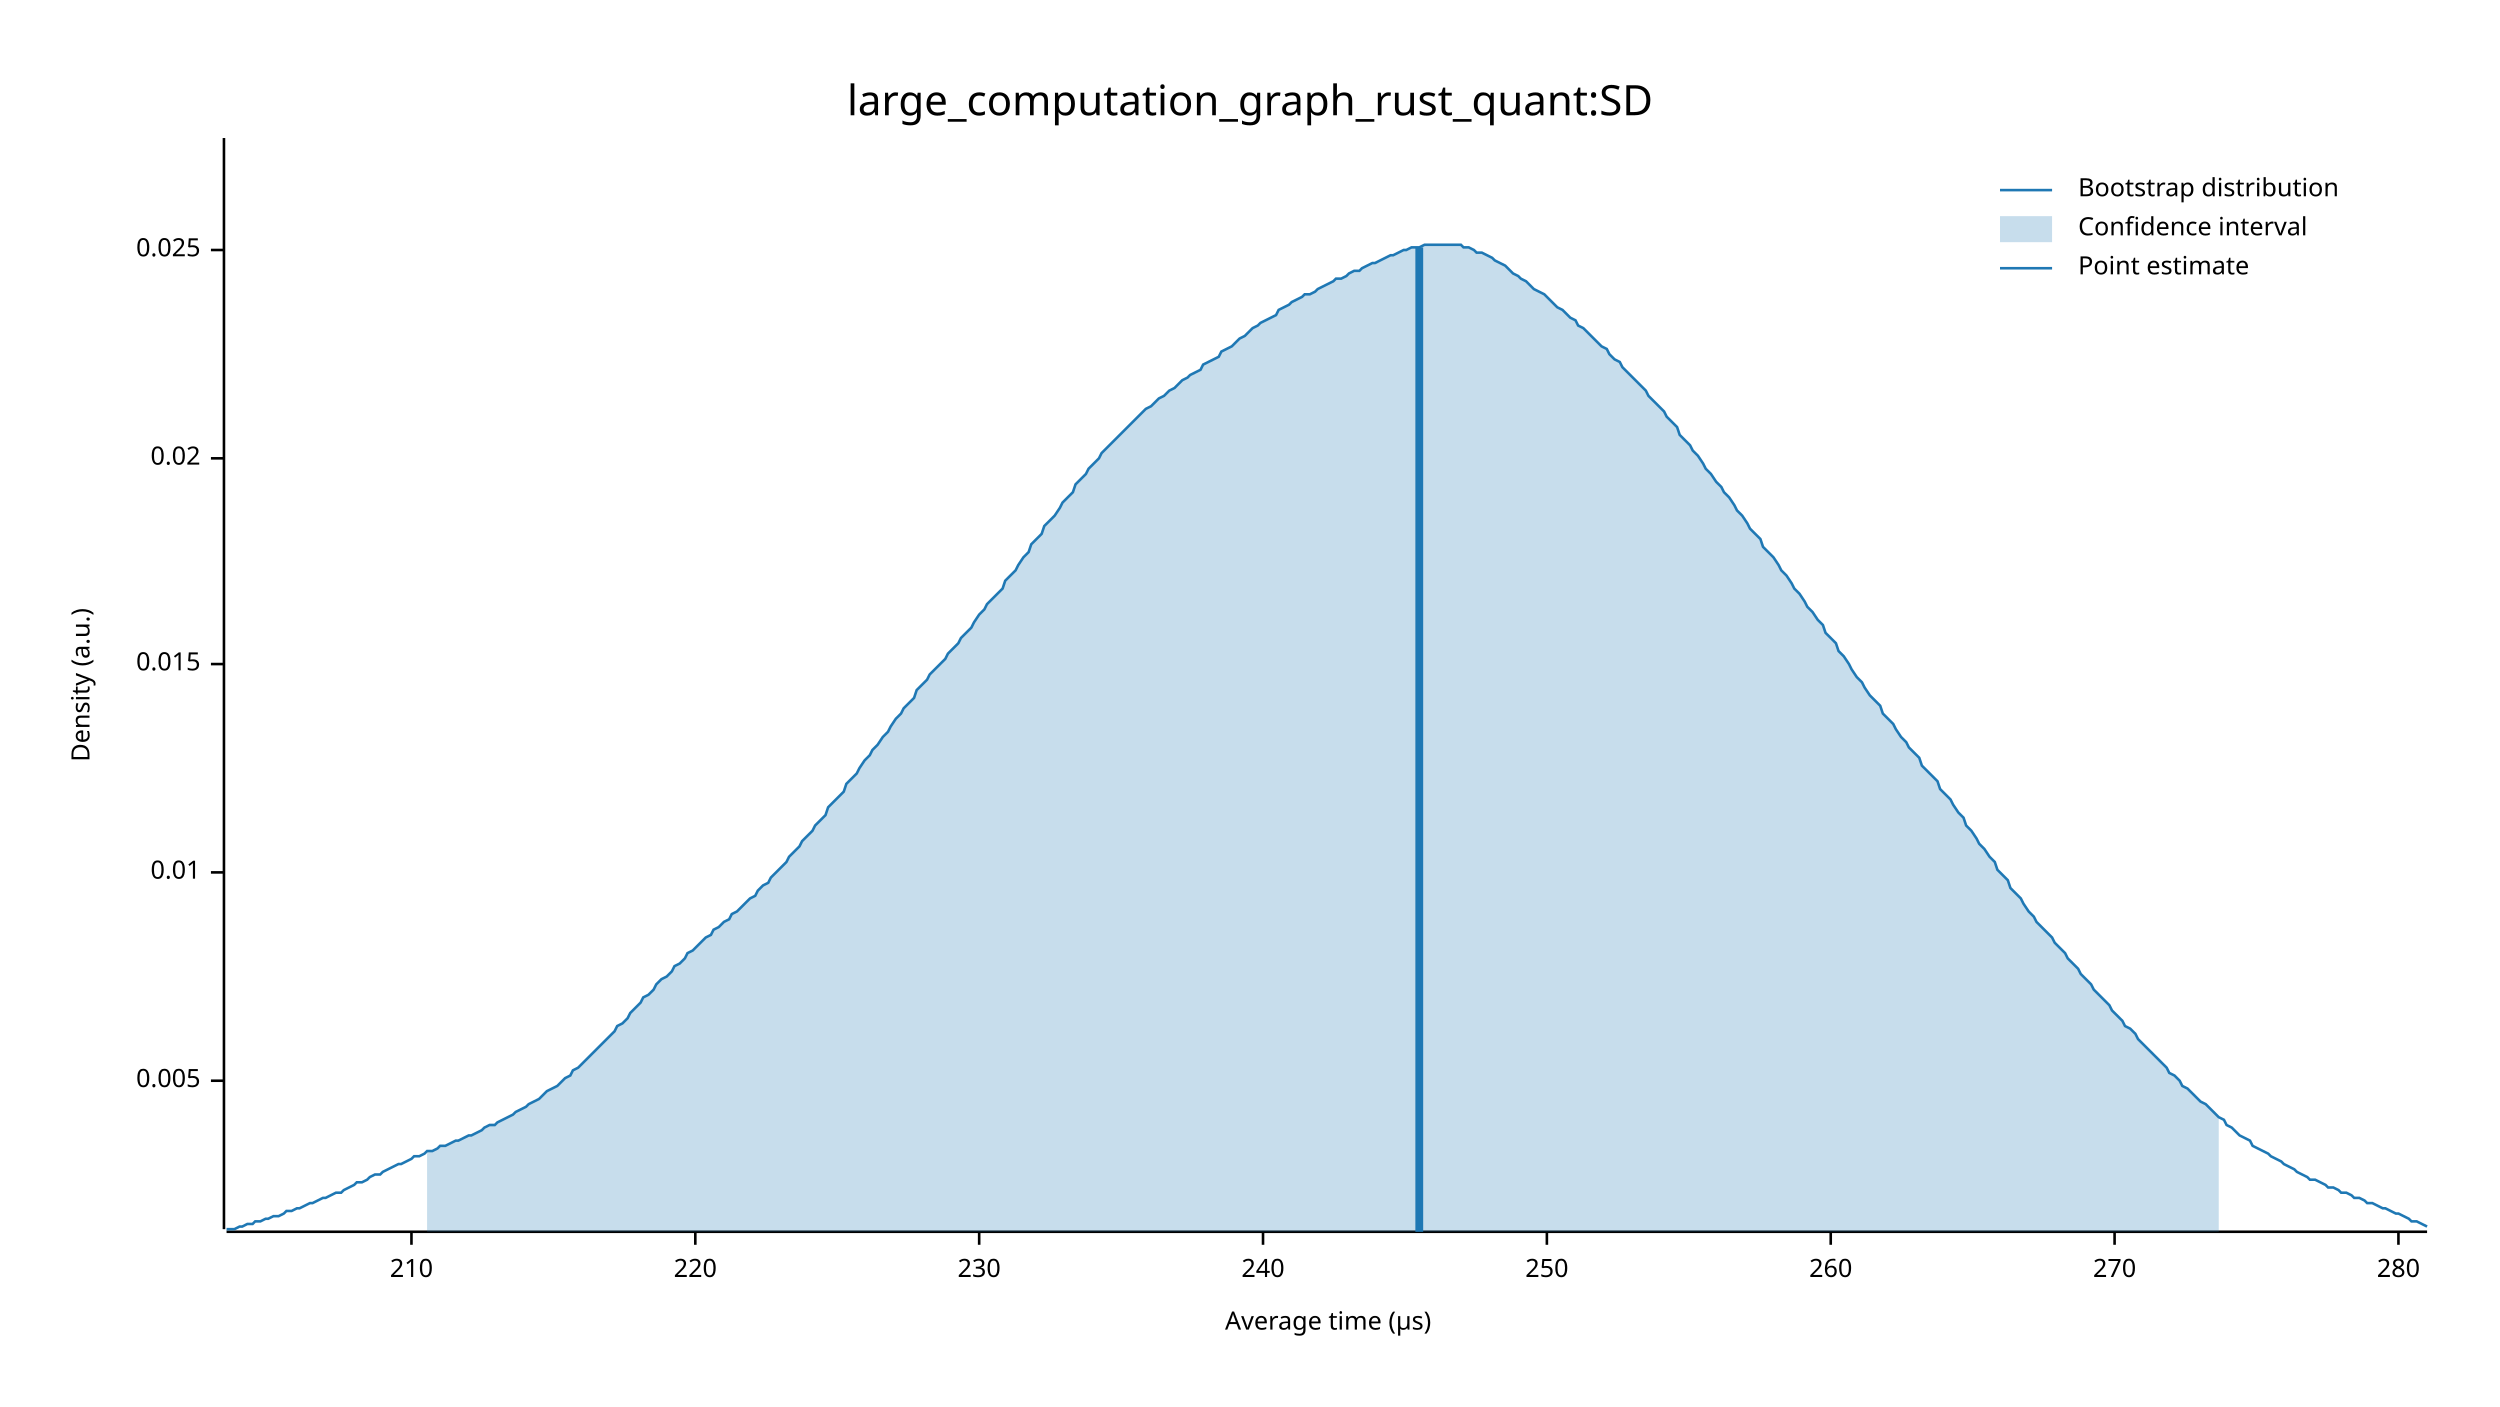
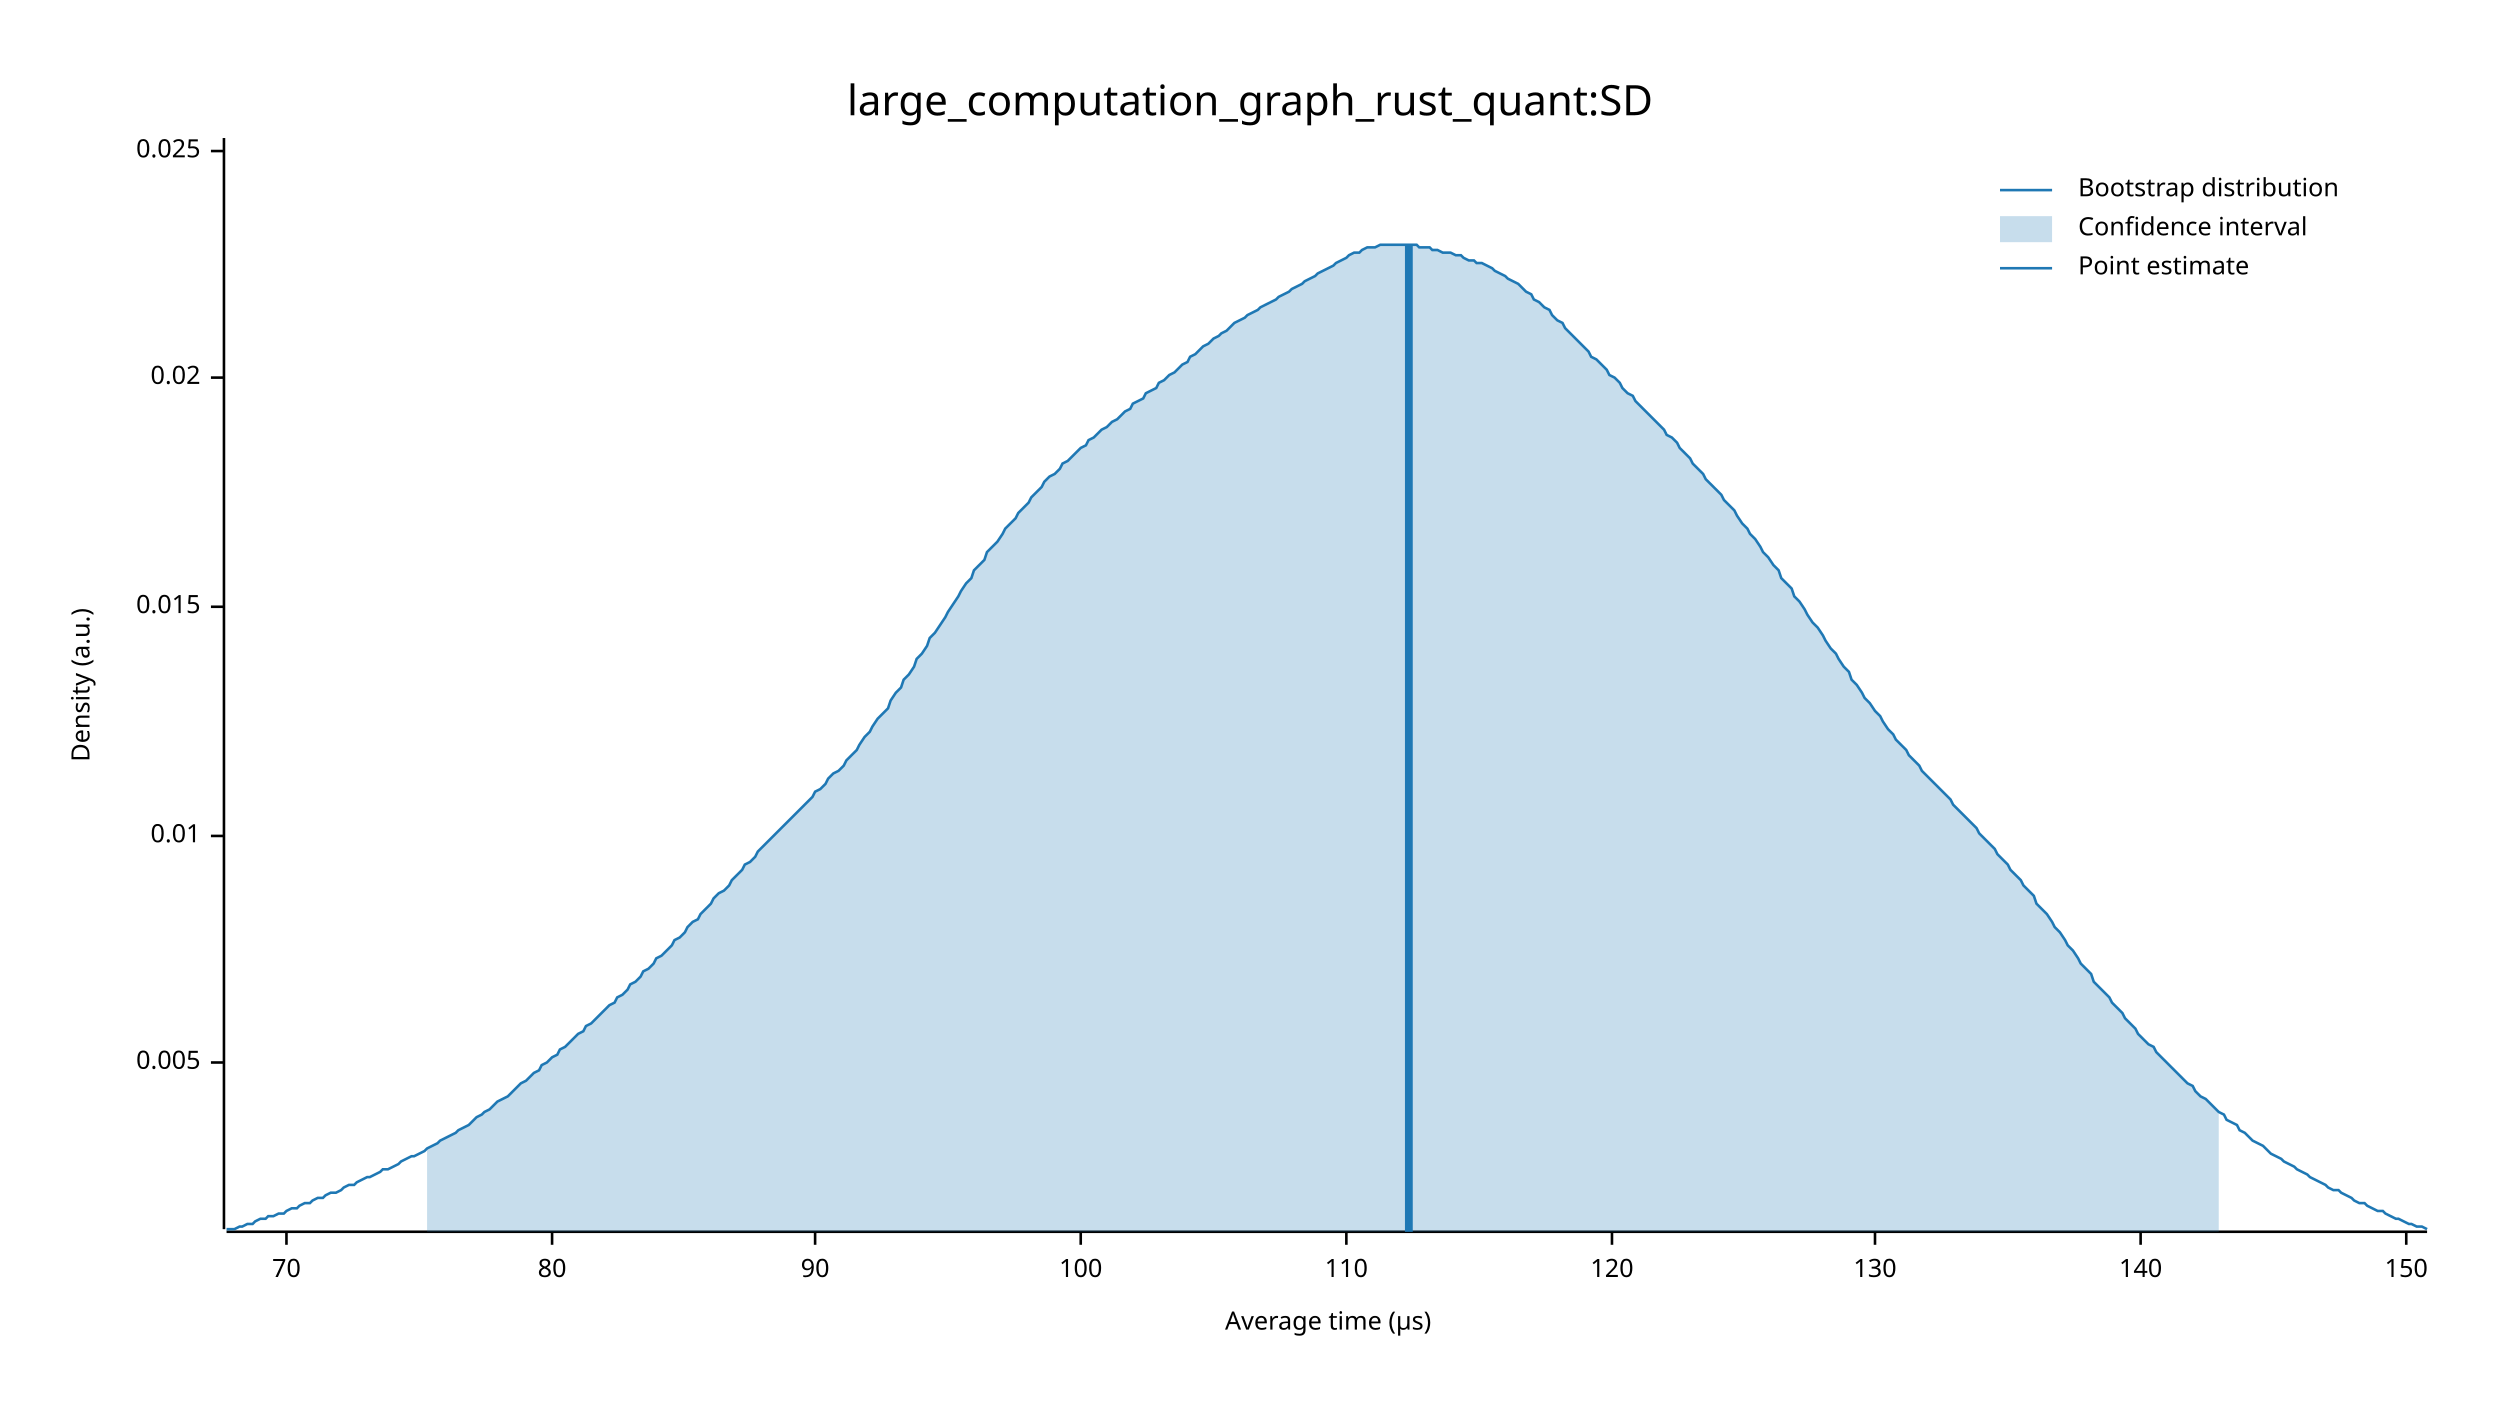
<svg xmlns="http://www.w3.org/2000/svg" width="960" height="540" viewBox="0 0 960 540">
  <text x="480" y="32" dy="0.76em" text-anchor="middle" font-family="sans-serif" font-size="16.129" opacity="1" fill="#000000">
large_computation_graph_rust_quant:SD
</text>
  <text x="27" y="263" dy="0.76em" text-anchor="middle" font-family="sans-serif" font-size="9.677" opacity="1" fill="#000000" transform="rotate(270, 27, 263)">
Density (a.u.)
</text>
  <text x="510" y="513" dy="-0.5ex" text-anchor="middle" font-family="sans-serif" font-size="9.677" opacity="1" fill="#000000">
Average time (µs)
</text>
  <polyline fill="none" opacity="1" stroke="#000000" stroke-width="1" points="86,53 86,472 " />
-   <text x="77" y="415" dy="0.5ex" text-anchor="end" font-family="sans-serif" font-size="9.677" opacity="1" fill="#000000">
+   <text x="77" y="408" dy="0.5ex" text-anchor="end" font-family="sans-serif" font-size="9.677" opacity="1" fill="#000000">
0.005
</text>
-   <polyline fill="none" opacity="1" stroke="#000000" stroke-width="1" points="81,415 86,415 " />
-   <text x="77" y="335" dy="0.5ex" text-anchor="end" font-family="sans-serif" font-size="9.677" opacity="1" fill="#000000">
+   <polyline fill="none" opacity="1" stroke="#000000" stroke-width="1" points="81,408 86,408 " />
+   <text x="77" y="321" dy="0.5ex" text-anchor="end" font-family="sans-serif" font-size="9.677" opacity="1" fill="#000000">
0.01
</text>
-   <polyline fill="none" opacity="1" stroke="#000000" stroke-width="1" points="81,335 86,335 " />
-   <text x="77" y="255" dy="0.5ex" text-anchor="end" font-family="sans-serif" font-size="9.677" opacity="1" fill="#000000">
+   <polyline fill="none" opacity="1" stroke="#000000" stroke-width="1" points="81,321 86,321 " />
+   <text x="77" y="233" dy="0.5ex" text-anchor="end" font-family="sans-serif" font-size="9.677" opacity="1" fill="#000000">
0.015
</text>
-   <polyline fill="none" opacity="1" stroke="#000000" stroke-width="1" points="81,255 86,255 " />
-   <text x="77" y="176" dy="0.5ex" text-anchor="end" font-family="sans-serif" font-size="9.677" opacity="1" fill="#000000">
+   <polyline fill="none" opacity="1" stroke="#000000" stroke-width="1" points="81,233 86,233 " />
+   <text x="77" y="145" dy="0.5ex" text-anchor="end" font-family="sans-serif" font-size="9.677" opacity="1" fill="#000000">
0.02
</text>
-   <polyline fill="none" opacity="1" stroke="#000000" stroke-width="1" points="81,176 86,176 " />
-   <text x="77" y="96" dy="0.5ex" text-anchor="end" font-family="sans-serif" font-size="9.677" opacity="1" fill="#000000">
+   <polyline fill="none" opacity="1" stroke="#000000" stroke-width="1" points="81,145 86,145 " />
+   <text x="77" y="58" dy="0.5ex" text-anchor="end" font-family="sans-serif" font-size="9.677" opacity="1" fill="#000000">
0.025
</text>
-   <polyline fill="none" opacity="1" stroke="#000000" stroke-width="1" points="81,96 86,96 " />
+   <polyline fill="none" opacity="1" stroke="#000000" stroke-width="1" points="81,58 86,58 " />
  <polyline fill="none" opacity="1" stroke="#000000" stroke-width="1" points="87,473 932,473 " />
-   <text x="158" y="483" dy="0.76em" text-anchor="middle" font-family="sans-serif" font-size="9.677" opacity="1" fill="#000000">
- 210
+   <text x="110" y="483" dy="0.76em" text-anchor="middle" font-family="sans-serif" font-size="9.677" opacity="1" fill="#000000">
+ 70
</text>
-   <polyline fill="none" opacity="1" stroke="#000000" stroke-width="1" points="158,473 158,478 " />
-   <text x="267" y="483" dy="0.76em" text-anchor="middle" font-family="sans-serif" font-size="9.677" opacity="1" fill="#000000">
- 220
+   <polyline fill="none" opacity="1" stroke="#000000" stroke-width="1" points="110,473 110,478 " />
+   <text x="212" y="483" dy="0.76em" text-anchor="middle" font-family="sans-serif" font-size="9.677" opacity="1" fill="#000000">
+ 80
</text>
-   <polyline fill="none" opacity="1" stroke="#000000" stroke-width="1" points="267,473 267,478 " />
-   <text x="376" y="483" dy="0.76em" text-anchor="middle" font-family="sans-serif" font-size="9.677" opacity="1" fill="#000000">
- 230
+   <polyline fill="none" opacity="1" stroke="#000000" stroke-width="1" points="212,473 212,478 " />
+   <text x="313" y="483" dy="0.76em" text-anchor="middle" font-family="sans-serif" font-size="9.677" opacity="1" fill="#000000">
+ 90
</text>
-   <polyline fill="none" opacity="1" stroke="#000000" stroke-width="1" points="376,473 376,478 " />
-   <text x="485" y="483" dy="0.76em" text-anchor="middle" font-family="sans-serif" font-size="9.677" opacity="1" fill="#000000">
- 240
+   <polyline fill="none" opacity="1" stroke="#000000" stroke-width="1" points="313,473 313,478 " />
+   <text x="415" y="483" dy="0.76em" text-anchor="middle" font-family="sans-serif" font-size="9.677" opacity="1" fill="#000000">
+ 100
</text>
-   <polyline fill="none" opacity="1" stroke="#000000" stroke-width="1" points="485,473 485,478 " />
-   <text x="594" y="483" dy="0.76em" text-anchor="middle" font-family="sans-serif" font-size="9.677" opacity="1" fill="#000000">
- 250
+   <polyline fill="none" opacity="1" stroke="#000000" stroke-width="1" points="415,473 415,478 " />
+   <text x="517" y="483" dy="0.76em" text-anchor="middle" font-family="sans-serif" font-size="9.677" opacity="1" fill="#000000">
+ 110
</text>
-   <polyline fill="none" opacity="1" stroke="#000000" stroke-width="1" points="594,473 594,478 " />
-   <text x="703" y="483" dy="0.76em" text-anchor="middle" font-family="sans-serif" font-size="9.677" opacity="1" fill="#000000">
- 260
+   <polyline fill="none" opacity="1" stroke="#000000" stroke-width="1" points="517,473 517,478 " />
+   <text x="619" y="483" dy="0.76em" text-anchor="middle" font-family="sans-serif" font-size="9.677" opacity="1" fill="#000000">
+ 120
</text>
-   <polyline fill="none" opacity="1" stroke="#000000" stroke-width="1" points="703,473 703,478 " />
-   <text x="812" y="483" dy="0.76em" text-anchor="middle" font-family="sans-serif" font-size="9.677" opacity="1" fill="#000000">
- 270
+   <polyline fill="none" opacity="1" stroke="#000000" stroke-width="1" points="619,473 619,478 " />
+   <text x="720" y="483" dy="0.76em" text-anchor="middle" font-family="sans-serif" font-size="9.677" opacity="1" fill="#000000">
+ 130
</text>
-   <polyline fill="none" opacity="1" stroke="#000000" stroke-width="1" points="812,473 812,478 " />
-   <text x="921" y="483" dy="0.76em" text-anchor="middle" font-family="sans-serif" font-size="9.677" opacity="1" fill="#000000">
- 280
+   <polyline fill="none" opacity="1" stroke="#000000" stroke-width="1" points="720,473 720,478 " />
+   <text x="822" y="483" dy="0.76em" text-anchor="middle" font-family="sans-serif" font-size="9.677" opacity="1" fill="#000000">
+ 140
</text>
-   <polyline fill="none" opacity="1" stroke="#000000" stroke-width="1" points="921,473 921,478 " />
-   <polyline fill="none" opacity="1" stroke="#1F78B4" stroke-width="1" points="87,472 88,472 90,472 92,471 93,471 95,470 97,470 98,469 100,469 102,468 103,468 105,467 107,467 109,466 110,465 112,465 114,464 115,464 117,463 119,462 120,462 122,461 124,460 125,460 127,459 129,458 131,458 132,457 134,456 136,455 137,454 139,454 141,453 142,452 144,451 146,451 147,450 149,449 151,448 153,447 154,447 156,446 158,445 159,444 161,444 163,443 164,442 166,442 168,441 169,440 171,440 173,439 175,438 176,438 178,437 180,436 181,436 183,435 185,434 186,433 188,432 190,432 191,431 193,430 195,429 197,428 198,427 200,426 202,425 203,424 205,423 207,422 208,421 210,419 212,418 214,417 215,416 217,414 219,413 220,411 222,410 224,408 225,407 227,405 229,403 230,402 232,400 234,398 236,396 237,394 239,393 241,391 242,389 244,387 246,385 247,383 249,382 251,380 252,378 254,376 256,375 258,373 259,371 261,370 263,368 264,366 266,365 268,363 269,362 271,360 273,359 274,357 276,356 278,354 280,353 281,351 283,350 285,348 286,347 288,345 290,344 291,342 293,340 295,339 296,337 298,335 300,333 302,331 303,329 305,327 307,325 308,323 310,321 312,319 313,317 315,315 317,313 318,310 320,308 322,306 324,304 325,301 327,299 329,297 330,295 332,292 334,290 335,288 337,286 339,283 341,281 342,279 344,276 346,274 347,272 349,270 351,268 352,265 354,263 356,261 357,259 359,257 361,255 363,253 364,251 366,249 368,247 369,245 371,243 373,241 374,239 376,236 378,234 379,232 381,230 383,228 385,226 386,223 388,221 390,219 391,217 393,214 395,212 396,209 398,207 400,205 401,202 403,200 405,198 407,195 408,193 410,191 412,189 413,186 415,184 417,182 418,180 420,178 422,176 423,174 425,172 427,170 429,168 430,167 432,165 434,163 435,162 437,160 439,158 440,157 442,156 444,154 445,153 447,152 449,150 451,149 452,148 454,146 456,145 457,144 459,143 461,142 462,140 464,139 466,138 468,137 469,135 471,134 473,133 474,132 476,130 478,129 479,128 481,126 483,125 484,124 486,123 488,122 490,121 491,119 493,118 495,117 496,116 498,115 500,114 501,113 503,113 505,112 506,111 508,110 510,109 512,108 513,107 515,107 517,106 518,105 520,104 522,104 523,103 525,102 527,101 528,101 530,100 532,99 534,98 535,98 537,97 539,96 540,96 542,95 544,95 545,95 547,94 549,94 550,94 552,94 554,94 556,94 557,94 559,94 561,94 562,95 564,95 566,96 567,97 569,97 571,98 573,99 574,100 576,101 578,102 579,103 581,105 583,106 584,107 586,108 588,110 589,111 591,112 593,113 595,115 596,116 598,118 600,119 601,120 603,122 605,123 606,125 608,126 610,128 611,129 613,131 615,133 617,134 618,136 620,138 622,139 623,141 625,143 627,145 628,146 630,148 632,150 633,152 635,154 637,156 639,158 640,160 642,162 644,164 645,167 647,169 649,171 650,173 652,175 654,178 655,180 657,182 659,185 661,187 662,189 664,191 666,194 667,196 669,198 671,201 672,203 674,205 676,207 677,210 679,212 681,214 683,217 684,219 686,221 688,224 689,226 691,228 693,231 694,233 696,235 698,238 700,240 701,243 703,245 705,247 706,250 708,252 710,255 711,257 713,260 715,262 716,264 718,267 720,269 722,271 723,274 725,276 727,278 728,280 730,283 732,285 733,287 735,289 737,291 738,294 740,296 742,298 744,300 745,303 747,305 749,307 750,309 752,312 754,314 755,317 757,319 759,322 760,324 762,326 764,329 766,331 767,334 769,336 771,338 772,341 774,343 776,345 777,347 779,350 781,352 782,354 784,356 786,358 788,360 789,362 791,364 793,366 794,368 796,370 798,372 799,374 801,376 803,378 804,380 806,382 808,384 810,386 811,388 813,390 815,392 816,394 818,395 820,397 821,399 823,401 825,403 827,405 828,406 830,408 832,410 833,412 835,413 837,415 838,417 840,418 842,420 843,421 845,423 847,424 849,426 850,427 852,429 854,430 855,432 857,433 859,435 860,436 862,437 864,438 865,440 867,441 869,442 871,443 872,444 874,445 876,446 877,447 879,448 881,449 882,450 884,451 886,452 887,453 889,453 891,454 893,455 894,456 896,456 898,457 899,458 901,458 903,459 904,460 906,460 908,461 909,462 911,462 913,463 915,464 916,464 918,465 920,466 921,466 923,467 925,468 926,469 928,469 930,470 932,471 " />
-   <polygon opacity="0.25" fill="#1F78B4" points="164,442 166,442 168,441 169,440 171,440 173,439 175,438 176,438 178,437 180,436 181,436 183,435 185,434 186,433 188,432 190,432 191,431 193,430 195,429 197,428 198,427 200,426 202,425 203,424 205,423 207,422 208,421 210,419 212,418 214,417 215,416 217,414 219,413 220,411 222,410 224,408 225,407 227,405 229,403 230,402 232,400 234,398 236,396 237,394 239,393 241,391 242,389 244,387 246,385 247,383 249,382 251,380 252,378 254,376 256,375 258,373 259,371 261,370 263,368 264,366 266,365 268,363 269,362 271,360 273,359 274,357 276,356 278,354 280,353 281,351 283,350 285,348 286,347 288,345 290,344 291,342 293,340 295,339 296,337 298,335 300,333 302,331 303,329 305,327 307,325 308,323 310,321 312,319 313,317 315,315 317,313 318,310 320,308 322,306 324,304 325,301 327,299 329,297 330,295 332,292 334,290 335,288 337,286 339,283 341,281 342,279 344,276 346,274 347,272 349,270 351,268 352,265 354,263 356,261 357,259 359,257 361,255 363,253 364,251 366,249 368,247 369,245 371,243 373,241 374,239 376,236 378,234 379,232 381,230 383,228 385,226 386,223 388,221 390,219 391,217 393,214 395,212 396,209 398,207 400,205 401,202 403,200 405,198 407,195 408,193 410,191 412,189 413,186 415,184 417,182 418,180 420,178 422,176 423,174 425,172 427,170 429,168 430,167 432,165 434,163 435,162 437,160 439,158 440,157 442,156 444,154 445,153 447,152 449,150 451,149 452,148 454,146 456,145 457,144 459,143 461,142 462,140 464,139 466,138 468,137 469,135 471,134 473,133 474,132 476,130 478,129 479,128 481,126 483,125 484,124 486,123 488,122 490,121 491,119 493,118 495,117 496,116 498,115 500,114 501,113 503,113 505,112 506,111 508,110 510,109 512,108 513,107 515,107 517,106 518,105 520,104 522,104 523,103 525,102 527,101 528,101 530,100 532,99 534,98 535,98 537,97 539,96 540,96 542,95 544,95 545,95 547,94 549,94 550,94 552,94 554,94 556,94 557,94 559,94 561,94 562,95 564,95 566,96 567,97 569,97 571,98 573,99 574,100 576,101 578,102 579,103 581,105 583,106 584,107 586,108 588,110 589,111 591,112 593,113 595,115 596,116 598,118 600,119 601,120 603,122 605,123 606,125 608,126 610,128 611,129 613,131 615,133 617,134 618,136 620,138 622,139 623,141 625,143 627,145 628,146 630,148 632,150 633,152 635,154 637,156 639,158 640,160 642,162 644,164 645,167 647,169 649,171 650,173 652,175 654,178 655,180 657,182 659,185 661,187 662,189 664,191 666,194 667,196 669,198 671,201 672,203 674,205 676,207 677,210 679,212 681,214 683,217 684,219 686,221 688,224 689,226 691,228 693,231 694,233 696,235 698,238 700,240 701,243 703,245 705,247 706,250 708,252 710,255 711,257 713,260 715,262 716,264 718,267 720,269 722,271 723,274 725,276 727,278 728,280 730,283 732,285 733,287 735,289 737,291 738,294 740,296 742,298 744,300 745,303 747,305 749,307 750,309 752,312 754,314 755,317 757,319 759,322 760,324 762,326 764,329 766,331 767,334 769,336 771,338 772,341 774,343 776,345 777,347 779,350 781,352 782,354 784,356 786,358 788,360 789,362 791,364 793,366 794,368 796,370 798,372 799,374 801,376 803,378 804,380 806,382 808,384 810,386 811,388 813,390 815,392 816,394 818,395 820,397 821,399 823,401 825,403 827,405 828,406 830,408 832,410 833,412 835,413 837,415 838,417 840,418 842,420 843,421 845,423 847,424 849,426 850,427 852,429 852,473 164,473 " />
-   <polyline fill="none" opacity="1" stroke="#1F78B4" stroke-width="3" points="545,473 545,95 " />
+   <polyline fill="none" opacity="1" stroke="#000000" stroke-width="1" points="822,473 822,478 " />
+   <text x="924" y="483" dy="0.76em" text-anchor="middle" font-family="sans-serif" font-size="9.677" opacity="1" fill="#000000">
+ 150
+ </text>
+   <polyline fill="none" opacity="1" stroke="#000000" stroke-width="1" points="924,473 924,478 " />
+   <polyline fill="none" opacity="1" stroke="#1F78B4" stroke-width="1" points="87,472 88,472 90,472 92,471 93,471 95,470 97,470 98,469 100,468 102,468 103,467 105,467 107,466 109,466 110,465 112,464 114,464 115,463 117,462 119,462 120,461 122,460 124,460 125,459 127,458 129,458 131,457 132,456 134,455 136,455 137,454 139,453 141,452 142,452 144,451 146,450 147,449 149,449 151,448 153,447 154,446 156,445 158,444 159,444 161,443 163,442 164,441 166,440 168,439 169,438 171,437 173,436 175,435 176,434 178,433 180,432 181,431 183,429 185,428 186,427 188,426 190,424 191,423 193,422 195,421 197,419 198,418 200,416 202,415 203,414 205,412 207,411 208,409 210,408 212,406 214,405 215,403 217,402 219,400 220,399 222,397 224,396 225,394 227,393 229,391 230,390 232,388 234,386 236,385 237,383 239,382 241,380 242,378 244,377 246,375 247,373 249,372 251,370 252,368 254,367 256,365 258,363 259,361 261,360 263,358 264,356 266,354 268,353 269,351 271,349 273,347 274,345 276,343 278,342 280,340 281,338 283,336 285,334 286,332 288,331 290,329 291,327 293,325 295,323 296,322 298,320 300,318 302,316 303,315 305,313 307,311 308,310 310,308 312,306 313,304 315,303 317,301 318,299 320,297 322,296 324,294 325,292 327,290 329,288 330,286 332,283 334,281 335,279 337,276 339,274 341,272 342,269 344,266 346,264 347,261 349,259 351,256 352,253 354,251 356,248 357,245 359,243 361,240 363,237 364,235 366,232 368,229 369,227 371,224 373,222 374,219 376,217 378,215 379,212 381,210 383,208 385,205 386,203 388,201 390,199 391,197 393,195 395,193 396,191 398,189 400,187 401,185 403,183 405,182 407,180 408,178 410,177 412,175 413,174 415,172 417,171 418,169 420,168 422,166 423,165 425,164 427,162 429,161 430,160 432,158 434,157 435,155 437,154 439,153 440,151 442,150 444,149 445,147 447,146 449,144 451,143 452,142 454,140 456,139 457,137 459,136 461,134 462,133 464,132 466,130 468,129 469,128 471,127 473,125 474,124 476,123 478,122 479,121 481,120 483,119 484,118 486,117 488,116 490,115 491,114 493,113 495,112 496,111 498,110 500,109 501,108 503,107 505,106 506,105 508,104 510,103 512,102 513,101 515,100 517,99 518,98 520,97 522,97 523,96 525,95 527,95 528,95 530,94 532,94 534,94 535,94 537,94 539,94 540,94 542,94 544,94 545,95 547,95 549,95 550,96 552,96 554,97 556,97 557,97 559,98 561,98 562,99 564,100 566,100 567,101 569,101 571,102 573,103 574,104 576,105 578,106 579,107 581,108 583,109 584,110 586,112 588,113 589,115 591,116 593,118 595,119 596,121 598,123 600,124 601,126 603,128 605,130 606,131 608,133 610,135 611,137 613,138 615,140 617,142 618,144 620,145 622,147 623,149 625,151 627,152 628,154 630,156 632,158 633,159 635,161 637,163 639,165 640,167 642,168 644,170 645,172 647,174 649,176 650,178 652,180 654,182 655,184 657,186 659,188 661,190 662,192 664,194 666,196 667,198 669,201 671,203 672,205 674,207 676,210 677,212 679,214 681,217 683,219 684,222 686,224 688,226 689,229 691,231 693,234 694,236 696,239 698,241 700,244 701,246 703,249 705,251 706,253 708,256 710,258 711,261 713,263 715,266 716,268 718,270 720,273 722,275 723,277 725,280 727,282 728,284 730,286 732,288 733,290 735,292 737,294 738,296 740,298 742,300 744,302 745,303 747,305 749,307 750,309 752,311 754,313 755,314 757,316 759,318 760,320 762,322 764,324 766,326 767,328 769,330 771,332 772,334 774,336 776,338 777,340 779,342 781,344 782,347 784,349 786,351 788,354 789,356 791,358 793,361 794,363 796,365 798,368 799,370 801,372 803,374 804,377 806,379 808,381 810,383 811,385 813,387 815,389 816,391 818,393 820,395 821,397 823,399 825,401 827,402 828,404 830,406 832,408 833,409 835,411 837,413 838,414 840,416 842,417 843,419 845,421 847,422 849,424 850,425 852,427 854,428 855,430 857,431 859,432 860,434 862,435 864,437 865,438 867,439 869,440 871,442 872,443 874,444 876,445 877,446 879,447 881,448 882,449 884,450 886,451 887,452 889,453 891,454 893,455 894,456 896,457 898,457 899,458 901,459 903,460 904,461 906,462 908,462 909,463 911,464 913,465 915,465 916,466 918,467 920,468 921,468 923,469 925,470 926,470 928,471 930,471 932,472 " />
+   <polygon opacity="0.25" fill="#1F78B4" points="164,441 166,440 168,439 169,438 171,437 173,436 175,435 176,434 178,433 180,432 181,431 183,429 185,428 186,427 188,426 190,424 191,423 193,422 195,421 197,419 198,418 200,416 202,415 203,414 205,412 207,411 208,409 210,408 212,406 214,405 215,403 217,402 219,400 220,399 222,397 224,396 225,394 227,393 229,391 230,390 232,388 234,386 236,385 237,383 239,382 241,380 242,378 244,377 246,375 247,373 249,372 251,370 252,368 254,367 256,365 258,363 259,361 261,360 263,358 264,356 266,354 268,353 269,351 271,349 273,347 274,345 276,343 278,342 280,340 281,338 283,336 285,334 286,332 288,331 290,329 291,327 293,325 295,323 296,322 298,320 300,318 302,316 303,315 305,313 307,311 308,310 310,308 312,306 313,304 315,303 317,301 318,299 320,297 322,296 324,294 325,292 327,290 329,288 330,286 332,283 334,281 335,279 337,276 339,274 341,272 342,269 344,266 346,264 347,261 349,259 351,256 352,253 354,251 356,248 357,245 359,243 361,240 363,237 364,235 366,232 368,229 369,227 371,224 373,222 374,219 376,217 378,215 379,212 381,210 383,208 385,205 386,203 388,201 390,199 391,197 393,195 395,193 396,191 398,189 400,187 401,185 403,183 405,182 407,180 408,178 410,177 412,175 413,174 415,172 417,171 418,169 420,168 422,166 423,165 425,164 427,162 429,161 430,160 432,158 434,157 435,155 437,154 439,153 440,151 442,150 444,149 445,147 447,146 449,144 451,143 452,142 454,140 456,139 457,137 459,136 461,134 462,133 464,132 466,130 468,129 469,128 471,127 473,125 474,124 476,123 478,122 479,121 481,120 483,119 484,118 486,117 488,116 490,115 491,114 493,113 495,112 496,111 498,110 500,109 501,108 503,107 505,106 506,105 508,104 510,103 512,102 513,101 515,100 517,99 518,98 520,97 522,97 523,96 525,95 527,95 528,95 530,94 532,94 534,94 535,94 537,94 539,94 540,94 542,94 544,94 545,95 547,95 549,95 550,96 552,96 554,97 556,97 557,97 559,98 561,98 562,99 564,100 566,100 567,101 569,101 571,102 573,103 574,104 576,105 578,106 579,107 581,108 583,109 584,110 586,112 588,113 589,115 591,116 593,118 595,119 596,121 598,123 600,124 601,126 603,128 605,130 606,131 608,133 610,135 611,137 613,138 615,140 617,142 618,144 620,145 622,147 623,149 625,151 627,152 628,154 630,156 632,158 633,159 635,161 637,163 639,165 640,167 642,168 644,170 645,172 647,174 649,176 650,178 652,180 654,182 655,184 657,186 659,188 661,190 662,192 664,194 666,196 667,198 669,201 671,203 672,205 674,207 676,210 677,212 679,214 681,217 683,219 684,222 686,224 688,226 689,229 691,231 693,234 694,236 696,239 698,241 700,244 701,246 703,249 705,251 706,253 708,256 710,258 711,261 713,263 715,266 716,268 718,270 720,273 722,275 723,277 725,280 727,282 728,284 730,286 732,288 733,290 735,292 737,294 738,296 740,298 742,300 744,302 745,303 747,305 749,307 750,309 752,311 754,313 755,314 757,316 759,318 760,320 762,322 764,324 766,326 767,328 769,330 771,332 772,334 774,336 776,338 777,340 779,342 781,344 782,347 784,349 786,351 788,354 789,356 791,358 793,361 794,363 796,365 798,368 799,370 801,372 803,374 804,377 806,379 808,381 810,383 811,385 813,387 815,389 816,391 818,393 820,395 821,397 823,399 825,401 827,402 828,404 830,406 832,408 833,409 835,411 837,413 838,414 840,416 842,417 843,419 845,421 847,422 849,424 850,425 852,427 852,473 164,473 " />
+   <polyline fill="none" opacity="1" stroke="#1F78B4" stroke-width="3" points="541,473 541,94 " />
  <text x="798" y="68" dy="0.76em" text-anchor="start" font-family="sans-serif" font-size="9.677" opacity="1" fill="#000000">
Bootstrap distribution
</text>
  <text x="798" y="83" dy="0.76em" text-anchor="start" font-family="sans-serif" font-size="9.677" opacity="1" fill="#000000">
Confidence interval
</text>
  <text x="798" y="98" dy="0.76em" text-anchor="start" font-family="sans-serif" font-size="9.677" opacity="1" fill="#000000">
Point estimate
</text>
  <polyline fill="none" opacity="1" stroke="#1F78B4" stroke-width="1" points="768,73 788,73 " />
  <rect x="768" y="83" width="20" height="10" opacity="0.25" fill="#1F78B4" stroke="none" />
  <polyline fill="none" opacity="1" stroke="#1F78B4" stroke-width="1" points="768,103 788,103 " />
</svg>
